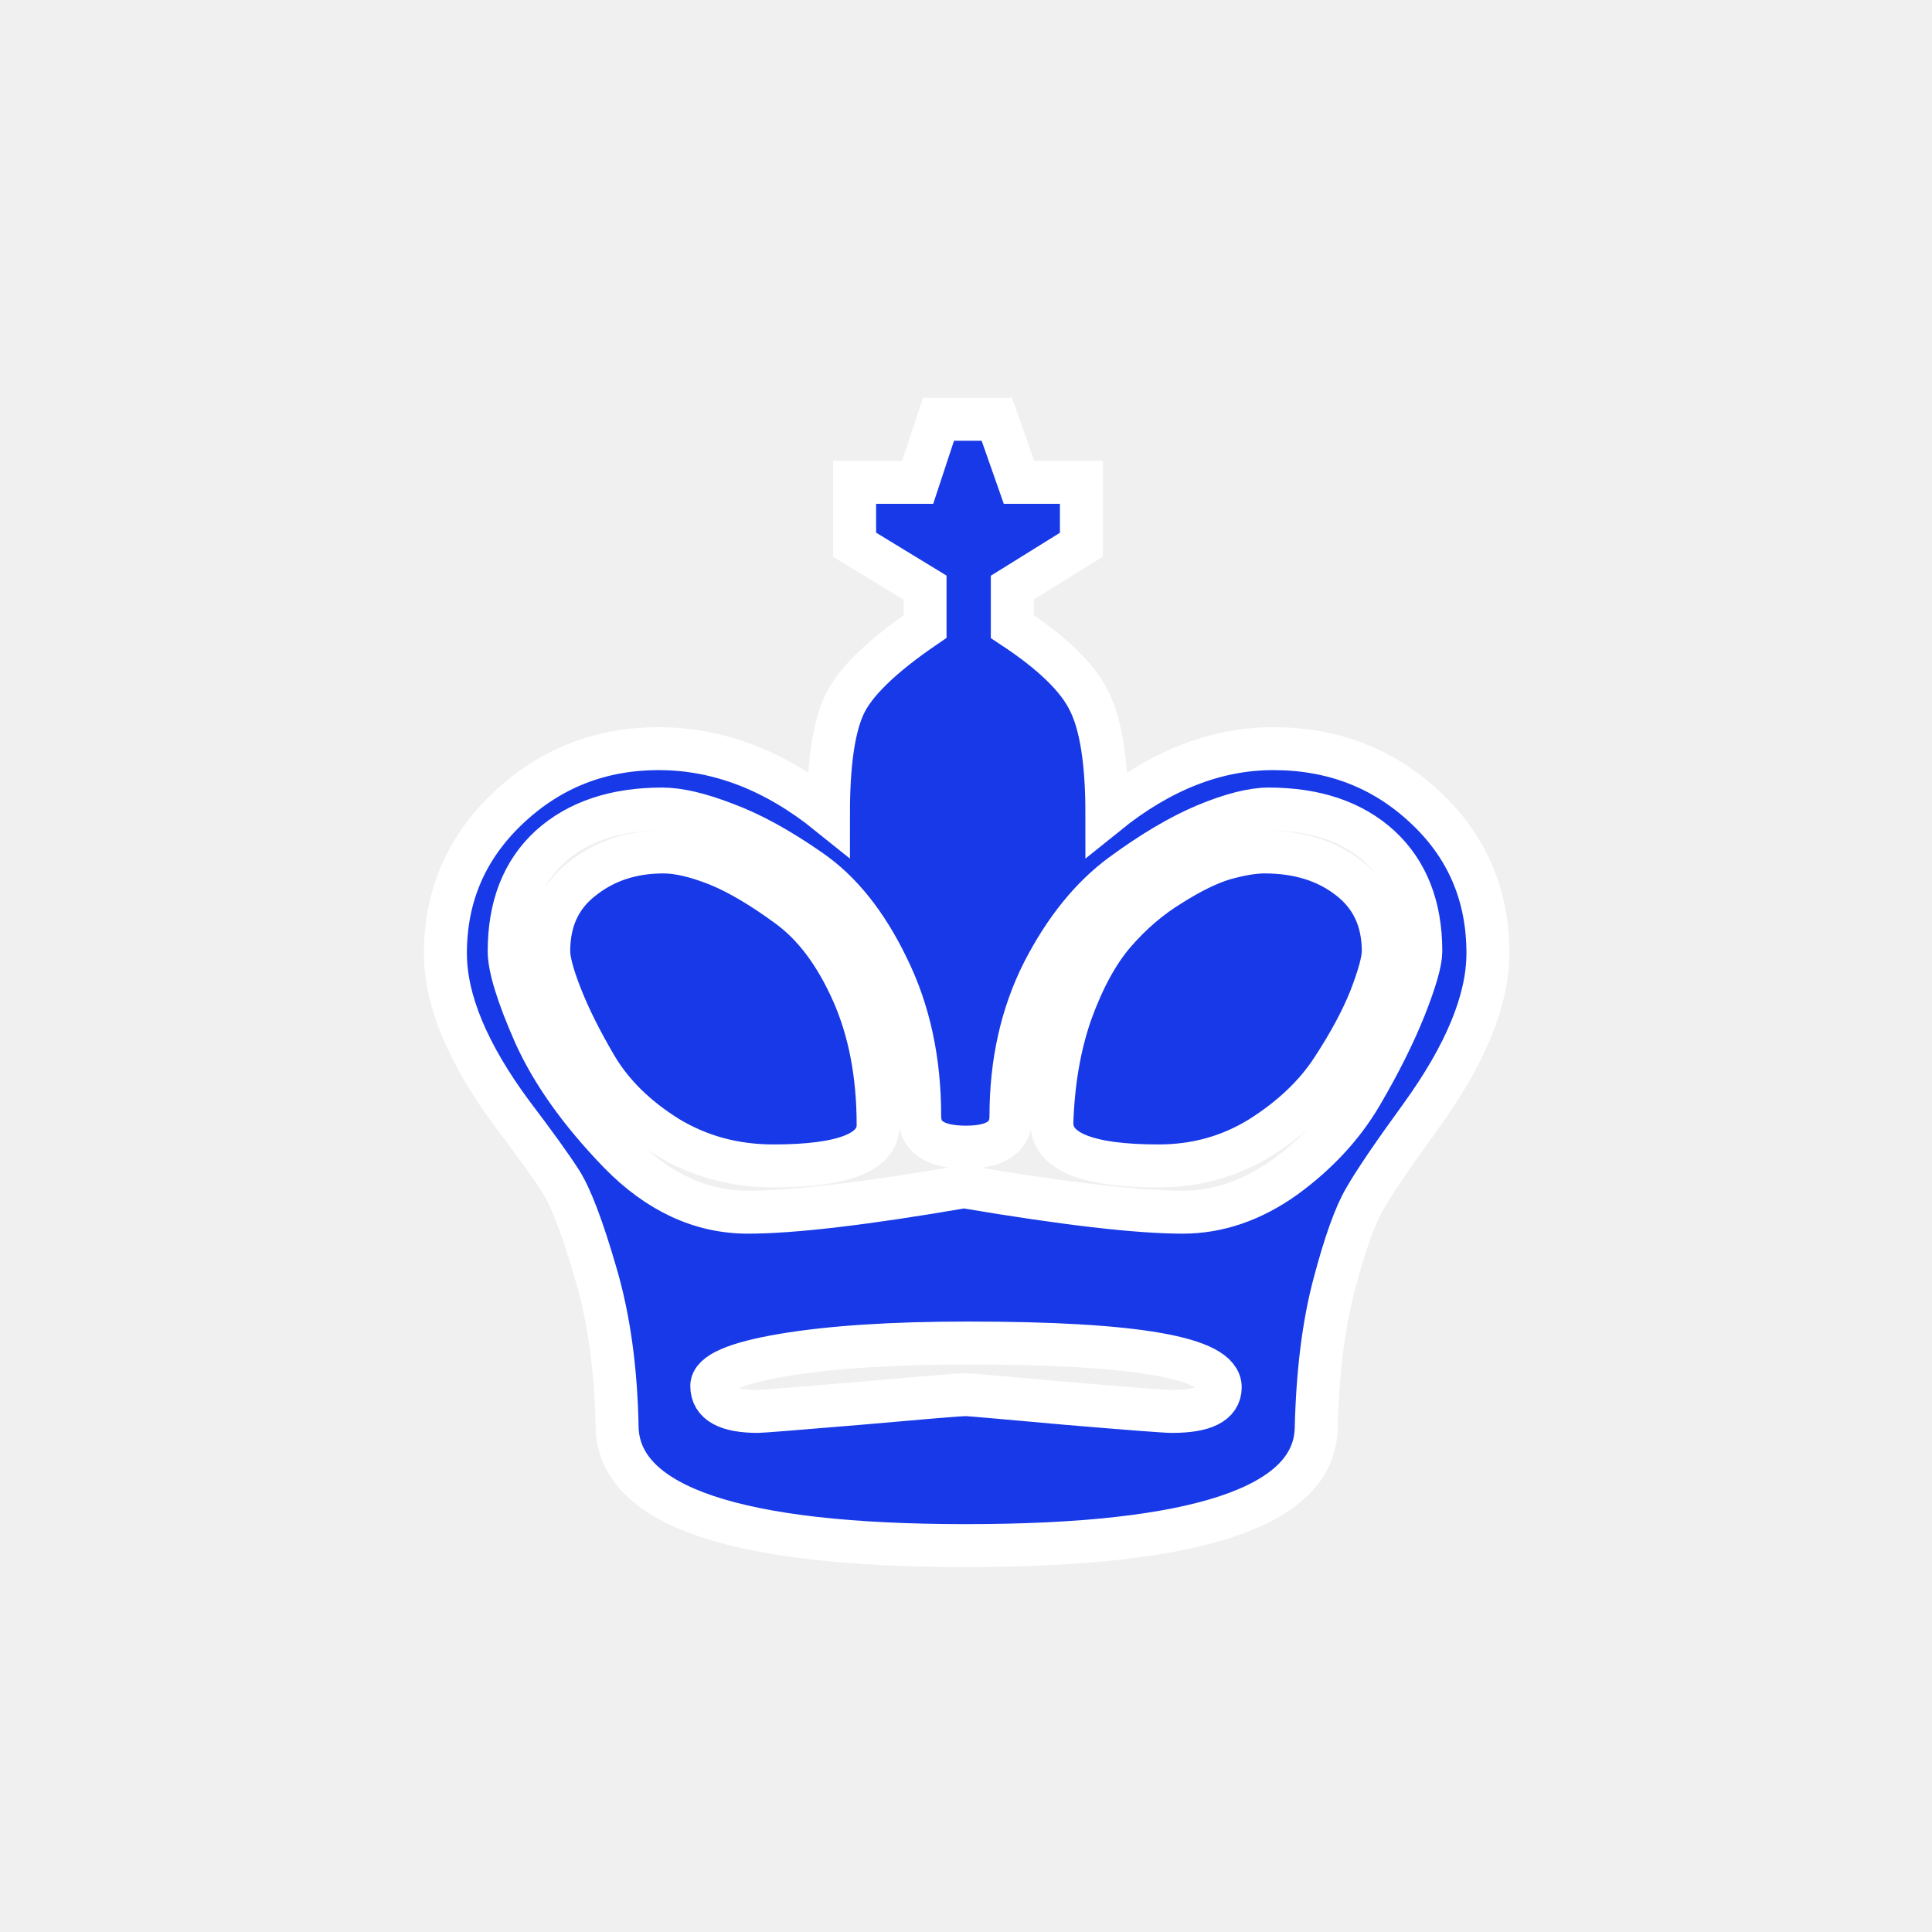
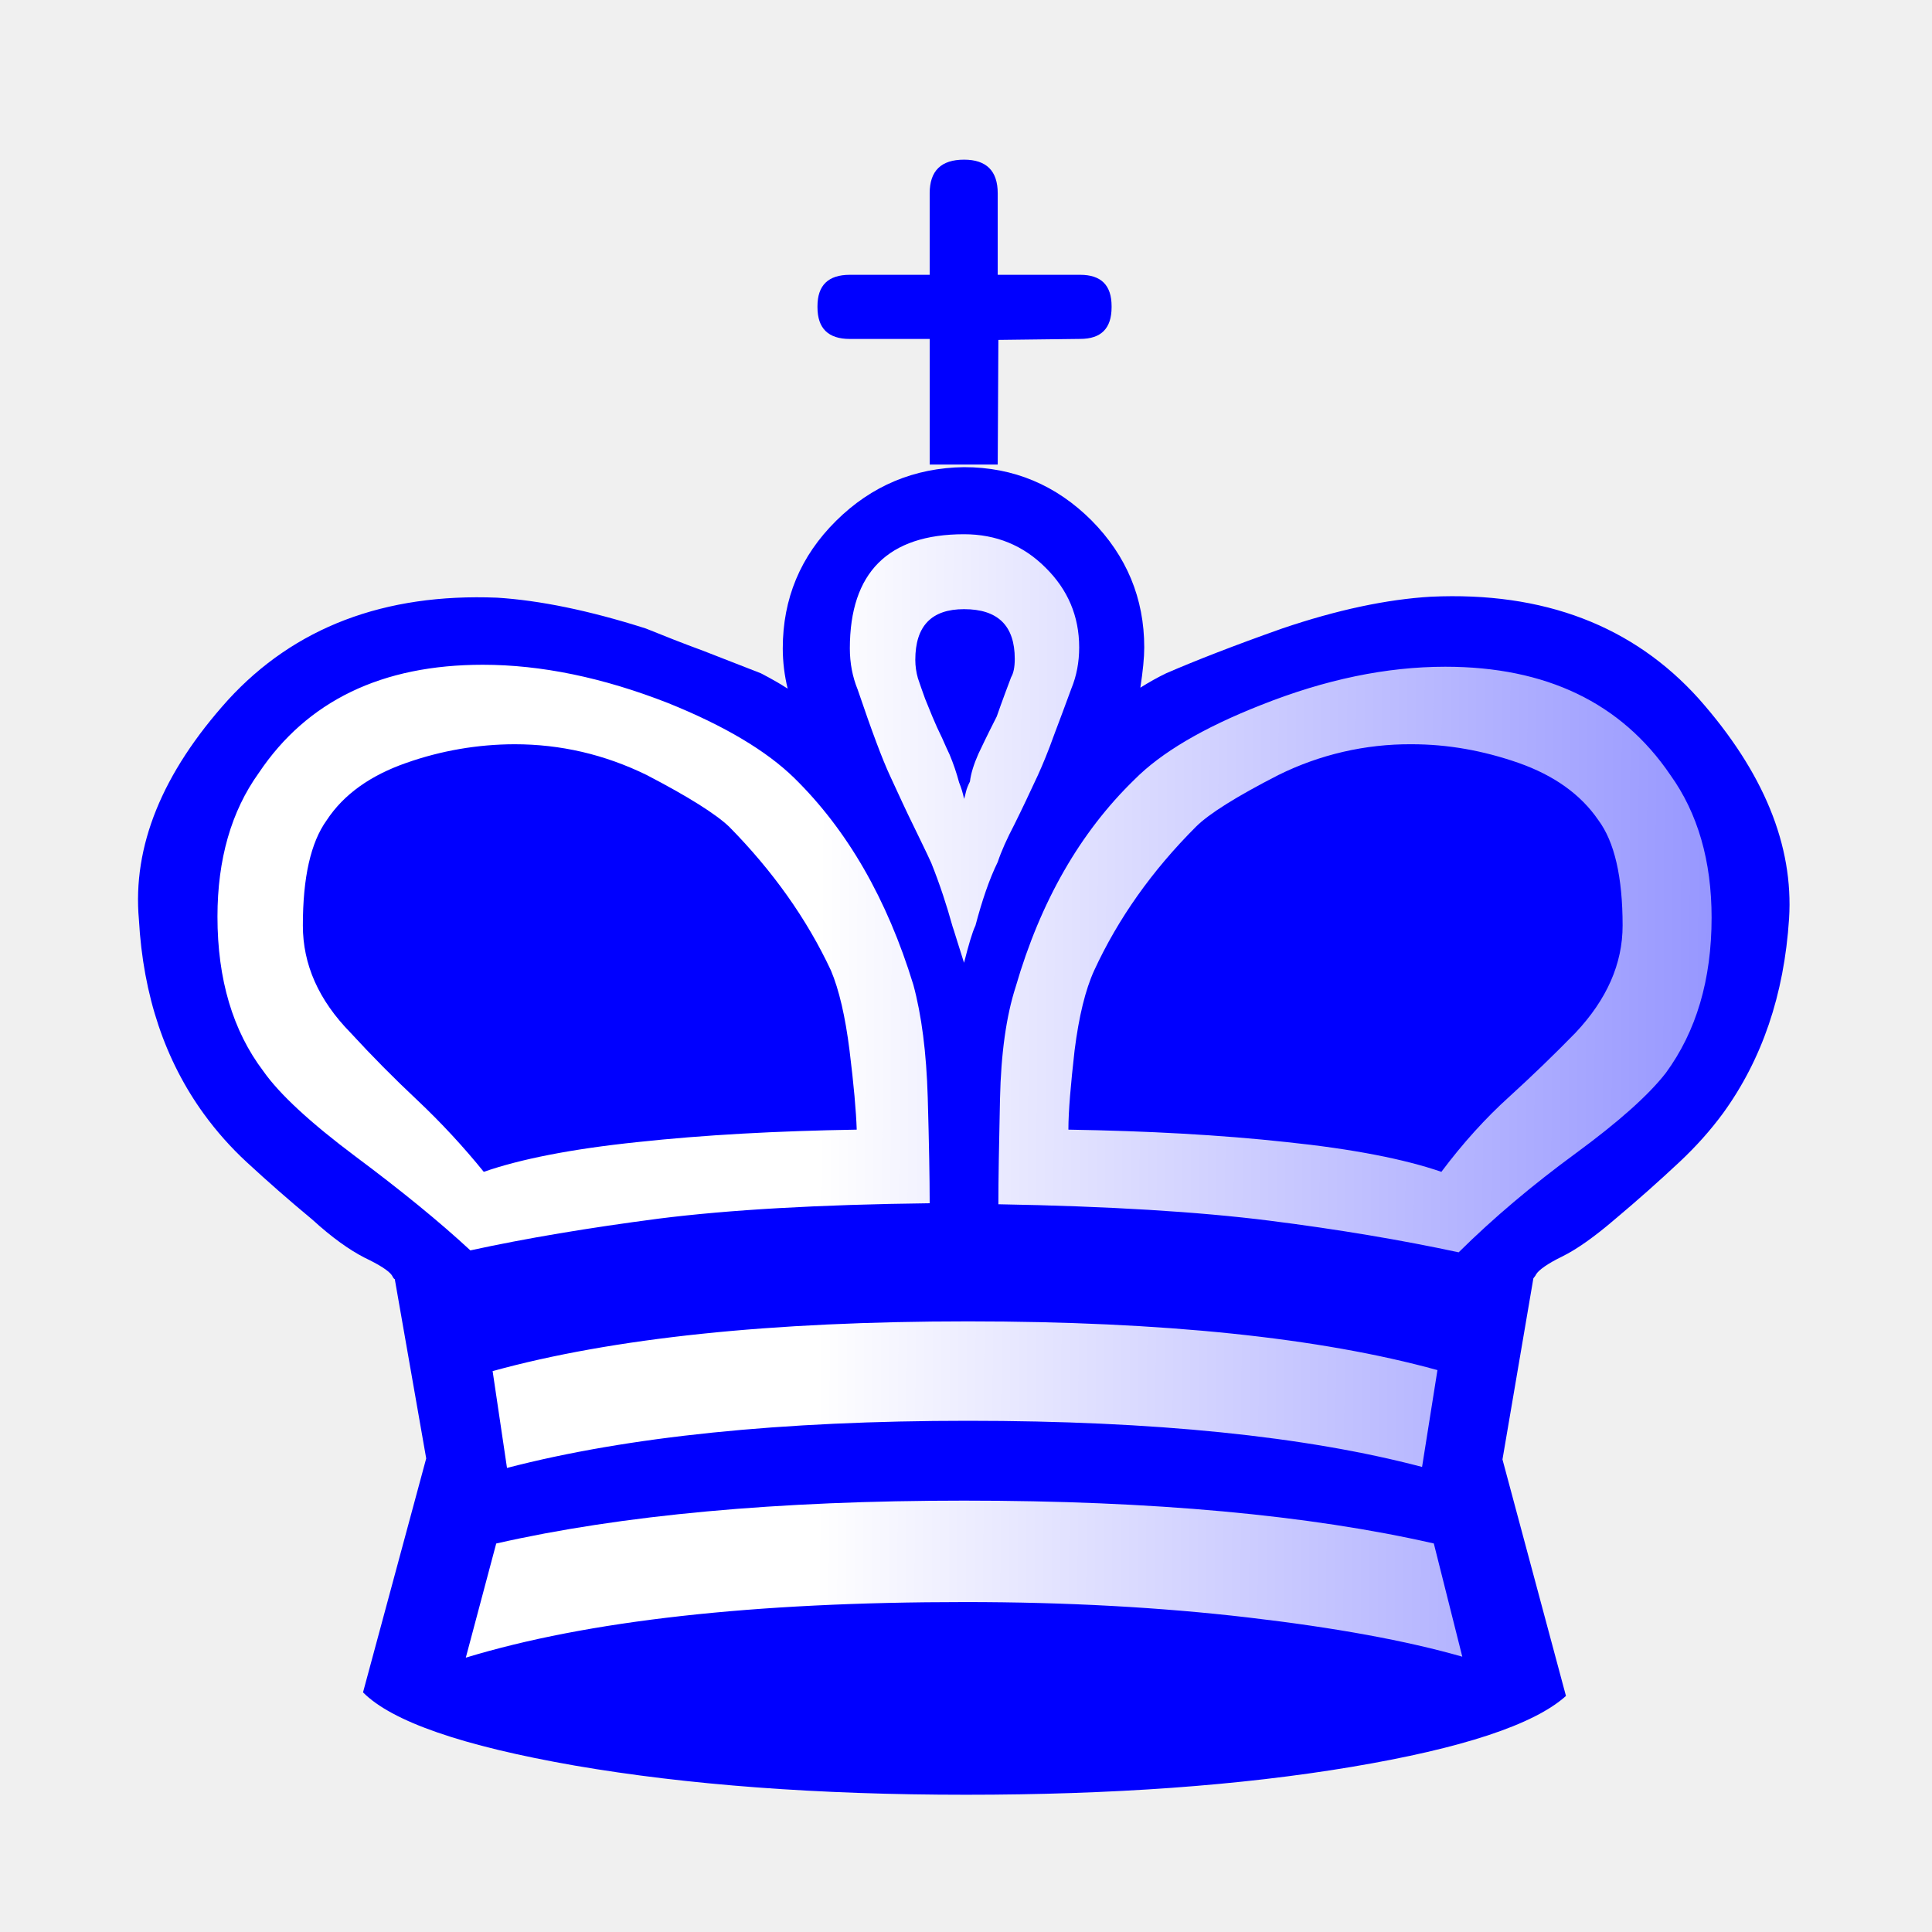
- <svg xmlns="http://www.w3.org/2000/svg" viewBox="0 0 45 45" width="45" height="45">
-   <text x="22.5" y="36" font-size="40" text-anchor="middle" fill="#1739e7" stroke="#ffffff" stroke-width="1" font-family="serif">♚</text>
+ <svg xmlns="http://www.w3.org/2000/svg" clip-rule="evenodd" fill-rule="evenodd" height="50mm" image-rendering="optimizeQuality" shape-rendering="geometricPrecision" text-rendering="geometricPrecision" viewBox="0 0 50 50" width="50mm">
+   <linearGradient id="a" gradientUnits="userSpaceOnUse" x1="21.13" x2="77.764" y1="37.224" y2="37.469">
+     <stop offset="0" stop-color="#fff" />
+     <stop offset="1" stop-color="#fff" stop-opacity="0" />
+   </linearGradient>
+   <path d="M25.821 12.022h-1.76v-3.25h-2.067c-.558 0-.838-.272-.838-.822v-.025c0-.542.28-.813.838-.813h2.066V5.004c0-.585.297-.872.89-.872.575 0 .871.287.871.872v2.108h2.134c.542 0 .813.27.813.813v.025c0 .55-.271.821-.813.821l-2.117.026zM11.03 37.744l-.813-4.64c-.017 0-.042-.033-.076-.101-.085-.119-.322-.271-.711-.457-.381-.195-.838-.517-1.346-.982a41.99 41.99 0 0 1-1.702-1.49 8.509 8.509 0 0 1-1.1-1.237C4.273 27.45 3.705 25.772 3.595 23.8c-.17-1.897.601-3.794 2.303-5.682 1.719-1.88 4.047-2.768 6.968-2.65 1.092.068 2.38.33 3.844.796.483.195.974.39 1.482.576l1.498.584c.263.136.5.271.695.398a4.38 4.38 0 0 1-.127-1.041c0-1.287.457-2.388 1.38-3.302.914-.906 2.023-1.372 3.31-1.389 1.287 0 2.388.466 3.302 1.38.906.915 1.363 2.015 1.363 3.285 0 .263-.034.61-.101 1.042.228-.144.457-.271.669-.373.762-.33 1.76-.72 3.005-1.16 1.423-.482 2.701-.753 3.844-.821 2.921-.136 5.241.753 6.943 2.65 1.668 1.888 2.447 3.785 2.328 5.681-.127 1.973-.703 3.65-1.71 5.038-.33.449-.703.863-1.118 1.253a40.5 40.5 0 0 1-1.66 1.473c-.541.466-1.007.796-1.388.982-.38.186-.6.347-.669.457a.294.294 0 0 1-.05.077c-.017.017-.026.034-.026.05l-.796 4.666 1.643 6.121c-.83.745-2.684 1.355-5.554 1.837-2.879.483-6.206.72-9.974.72-3.835 0-7.214-.254-10.118-.754-2.912-.508-4.741-1.143-5.486-1.896z" fill="#0000ff" />
+   <path d="M24.95 20.675a2.295 2.295 0 0 0-.128-.423 5.606 5.606 0 0 0-.245-.72c-.051-.11-.119-.254-.195-.431a9.028 9.028 0 0 1-.254-.56c-.05-.118-.11-.27-.186-.456-.068-.195-.136-.373-.187-.534a1.735 1.735 0 0 1-.067-.474c0-.872.415-1.312 1.261-1.312.88 0 1.313.431 1.313 1.287 0 .22-.034.372-.094.474-.237.626-.355.965-.372 1.016-.254.5-.406.821-.474.965-.119.27-.195.508-.22.72-.051.101-.085.186-.102.262s-.034.136-.05.186zm-2.778 8.56c-2.066.034-3.954.136-5.673.322-1.71.178-3.03.44-3.979.77a18.973 18.973 0 0 0-1.719-1.854 33.007 33.007 0 0 1-1.727-1.744c-.83-.847-1.236-1.77-1.236-2.777 0-1.245.203-2.15.618-2.726.44-.67 1.135-1.16 2.058-1.482a8.486 8.486 0 0 1 2.802-.483c1.194 0 2.328.263 3.42.796 1.076.56 1.787 1.008 2.134 1.338 1.126 1.143 2.007 2.38 2.633 3.717.212.5.373 1.194.483 2.074.11.89.17 1.567.186 2.05zm2.777-4.318c.119-.466.212-.787.296-.965.17-.643.356-1.194.576-1.643.093-.279.237-.6.432-.973.186-.373.39-.805.61-1.279.127-.28.27-.626.415-1.033.152-.406.304-.804.448-1.202.136-.33.203-.686.203-1.067 0-.813-.296-1.498-.872-2.066-.575-.575-1.278-.863-2.108-.863-1.964 0-2.955.99-2.955 2.955 0 .38.068.736.203 1.066.365 1.076.644 1.82.839 2.236.22.474.415.906.6 1.278.179.373.34.694.466.974.22.55.398 1.092.55 1.642.035.093.128.415.297.94zm-.889 6.223c0-.66-.017-1.575-.05-2.735-.034-1.168-.161-2.142-.373-2.92-.677-2.21-1.702-3.997-3.082-5.351-.711-.695-1.795-1.347-3.268-1.94-1.685-.66-3.285-.99-4.792-.99-2.608 0-4.547.931-5.8 2.803-.711.99-1.067 2.235-1.067 3.716 0 1.626.398 2.955 1.186 3.997.415.592 1.21 1.329 2.387 2.21 1.169.872 2.168 1.684 2.972 2.43 1.44-.314 3.065-.585 4.877-.822 1.812-.229 4.149-.364 7.01-.398zm13.784 11.735l-.737-2.93c-3.225-.736-7.281-1.109-12.158-1.109-4.826 0-8.864.373-12.107 1.11l-.787 2.954c3.14-.956 7.442-1.439 12.92-1.439 2.624 0 5.071.136 7.315.398 2.252.262 4.106.601 5.554 1.016zm-.643-7.417c-3.04-.838-7.096-1.261-12.15-1.261-5.097 0-9.195.431-12.302 1.287l.372 2.506c3.125-.813 7.095-1.22 11.93-1.22 4.809 0 8.729.398 11.752 1.194zm-11.363-4.292c2.845.05 5.182.194 7.002.423 1.812.229 3.455.508 4.91.821.907-.897 1.914-1.744 3.023-2.557s1.888-1.507 2.337-2.083c.788-1.075 1.186-2.413 1.186-4.021 0-1.465-.356-2.701-1.067-3.692-1.27-1.87-3.218-2.802-5.825-2.802-1.524 0-3.108.33-4.767.99-1.507.593-2.59 1.237-3.277 1.93-1.405 1.364-2.43 3.15-3.073 5.36-.246.762-.381 1.727-.407 2.904s-.042 2.083-.042 2.727zm1.812-1.93c0-.483.06-1.16.16-2.05.111-.88.28-1.575.509-2.074.618-1.338 1.49-2.574 2.633-3.717.33-.33 1.042-.779 2.134-1.338a7.655 7.655 0 0 1 3.446-.796c.93 0 1.845.161 2.768.483.915.322 1.609.813 2.066 1.482.415.559.627 1.464.627 2.726 0 .99-.407 1.913-1.22 2.777a40.35 40.35 0 0 1-1.71 1.651c-.61.55-1.202 1.202-1.76 1.947-.958-.33-2.295-.592-4.006-.77-1.71-.186-3.59-.288-5.647-.322z" fill="url(#a)" />
</svg>
